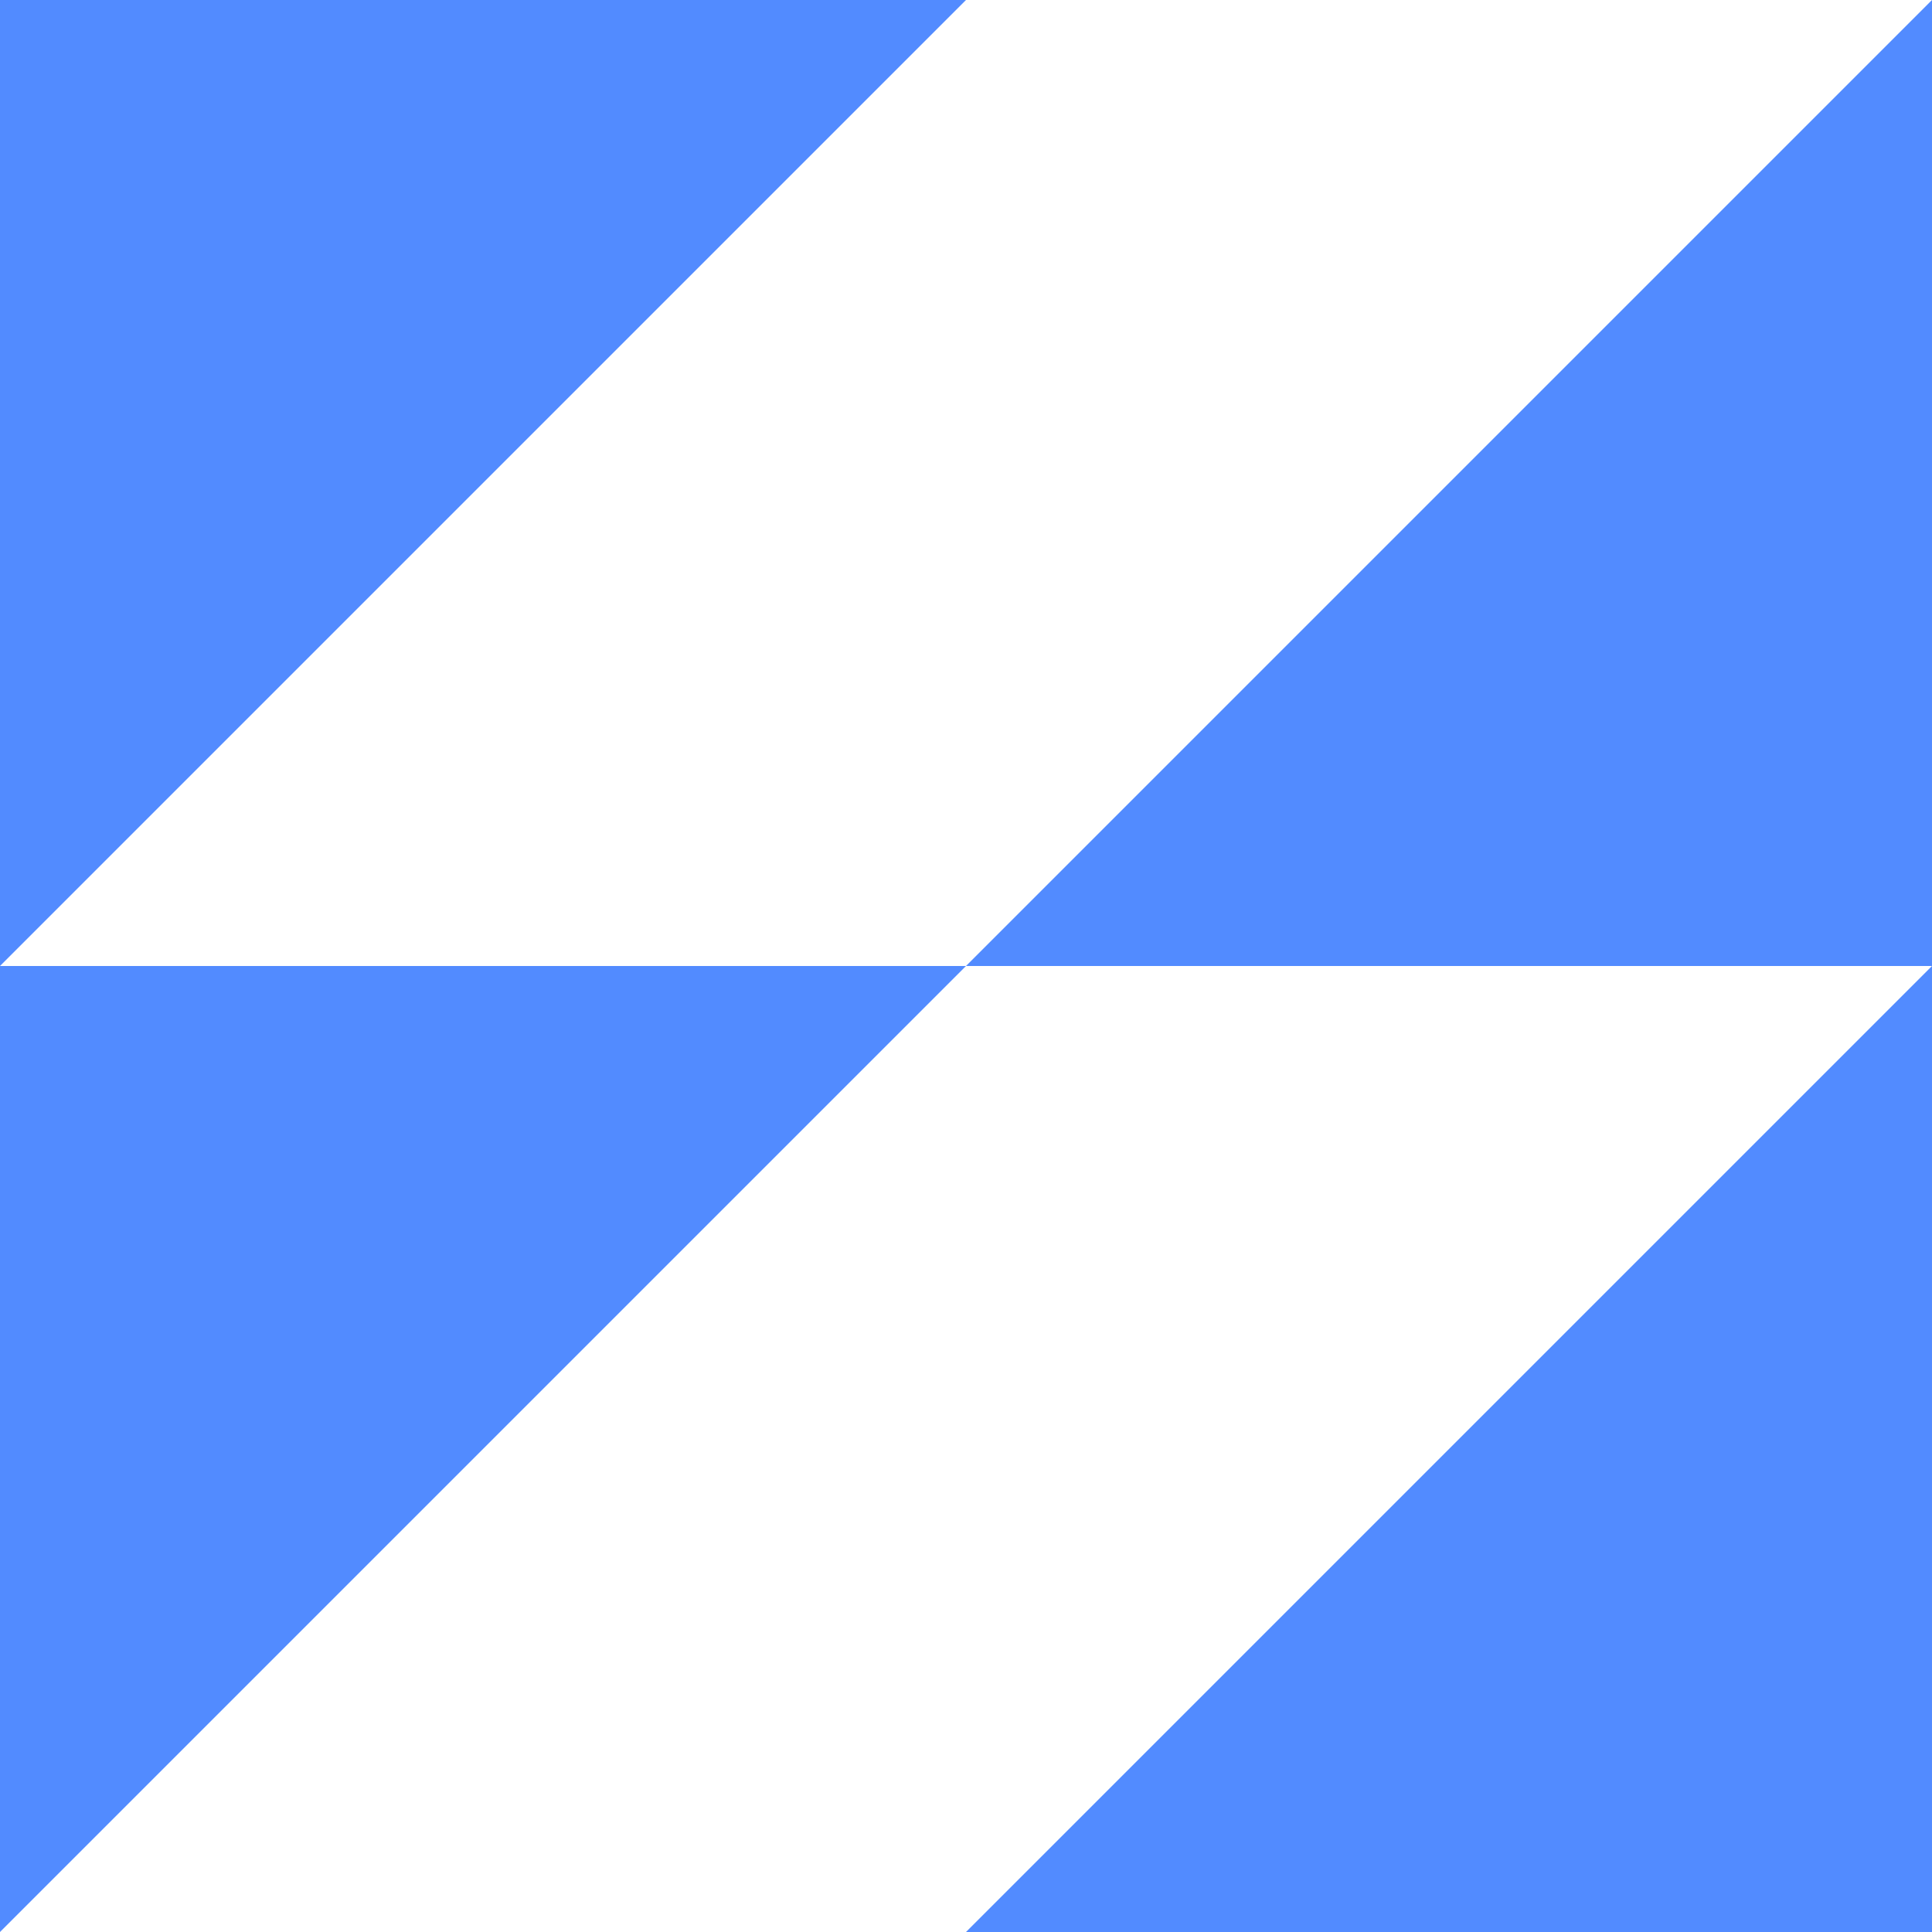
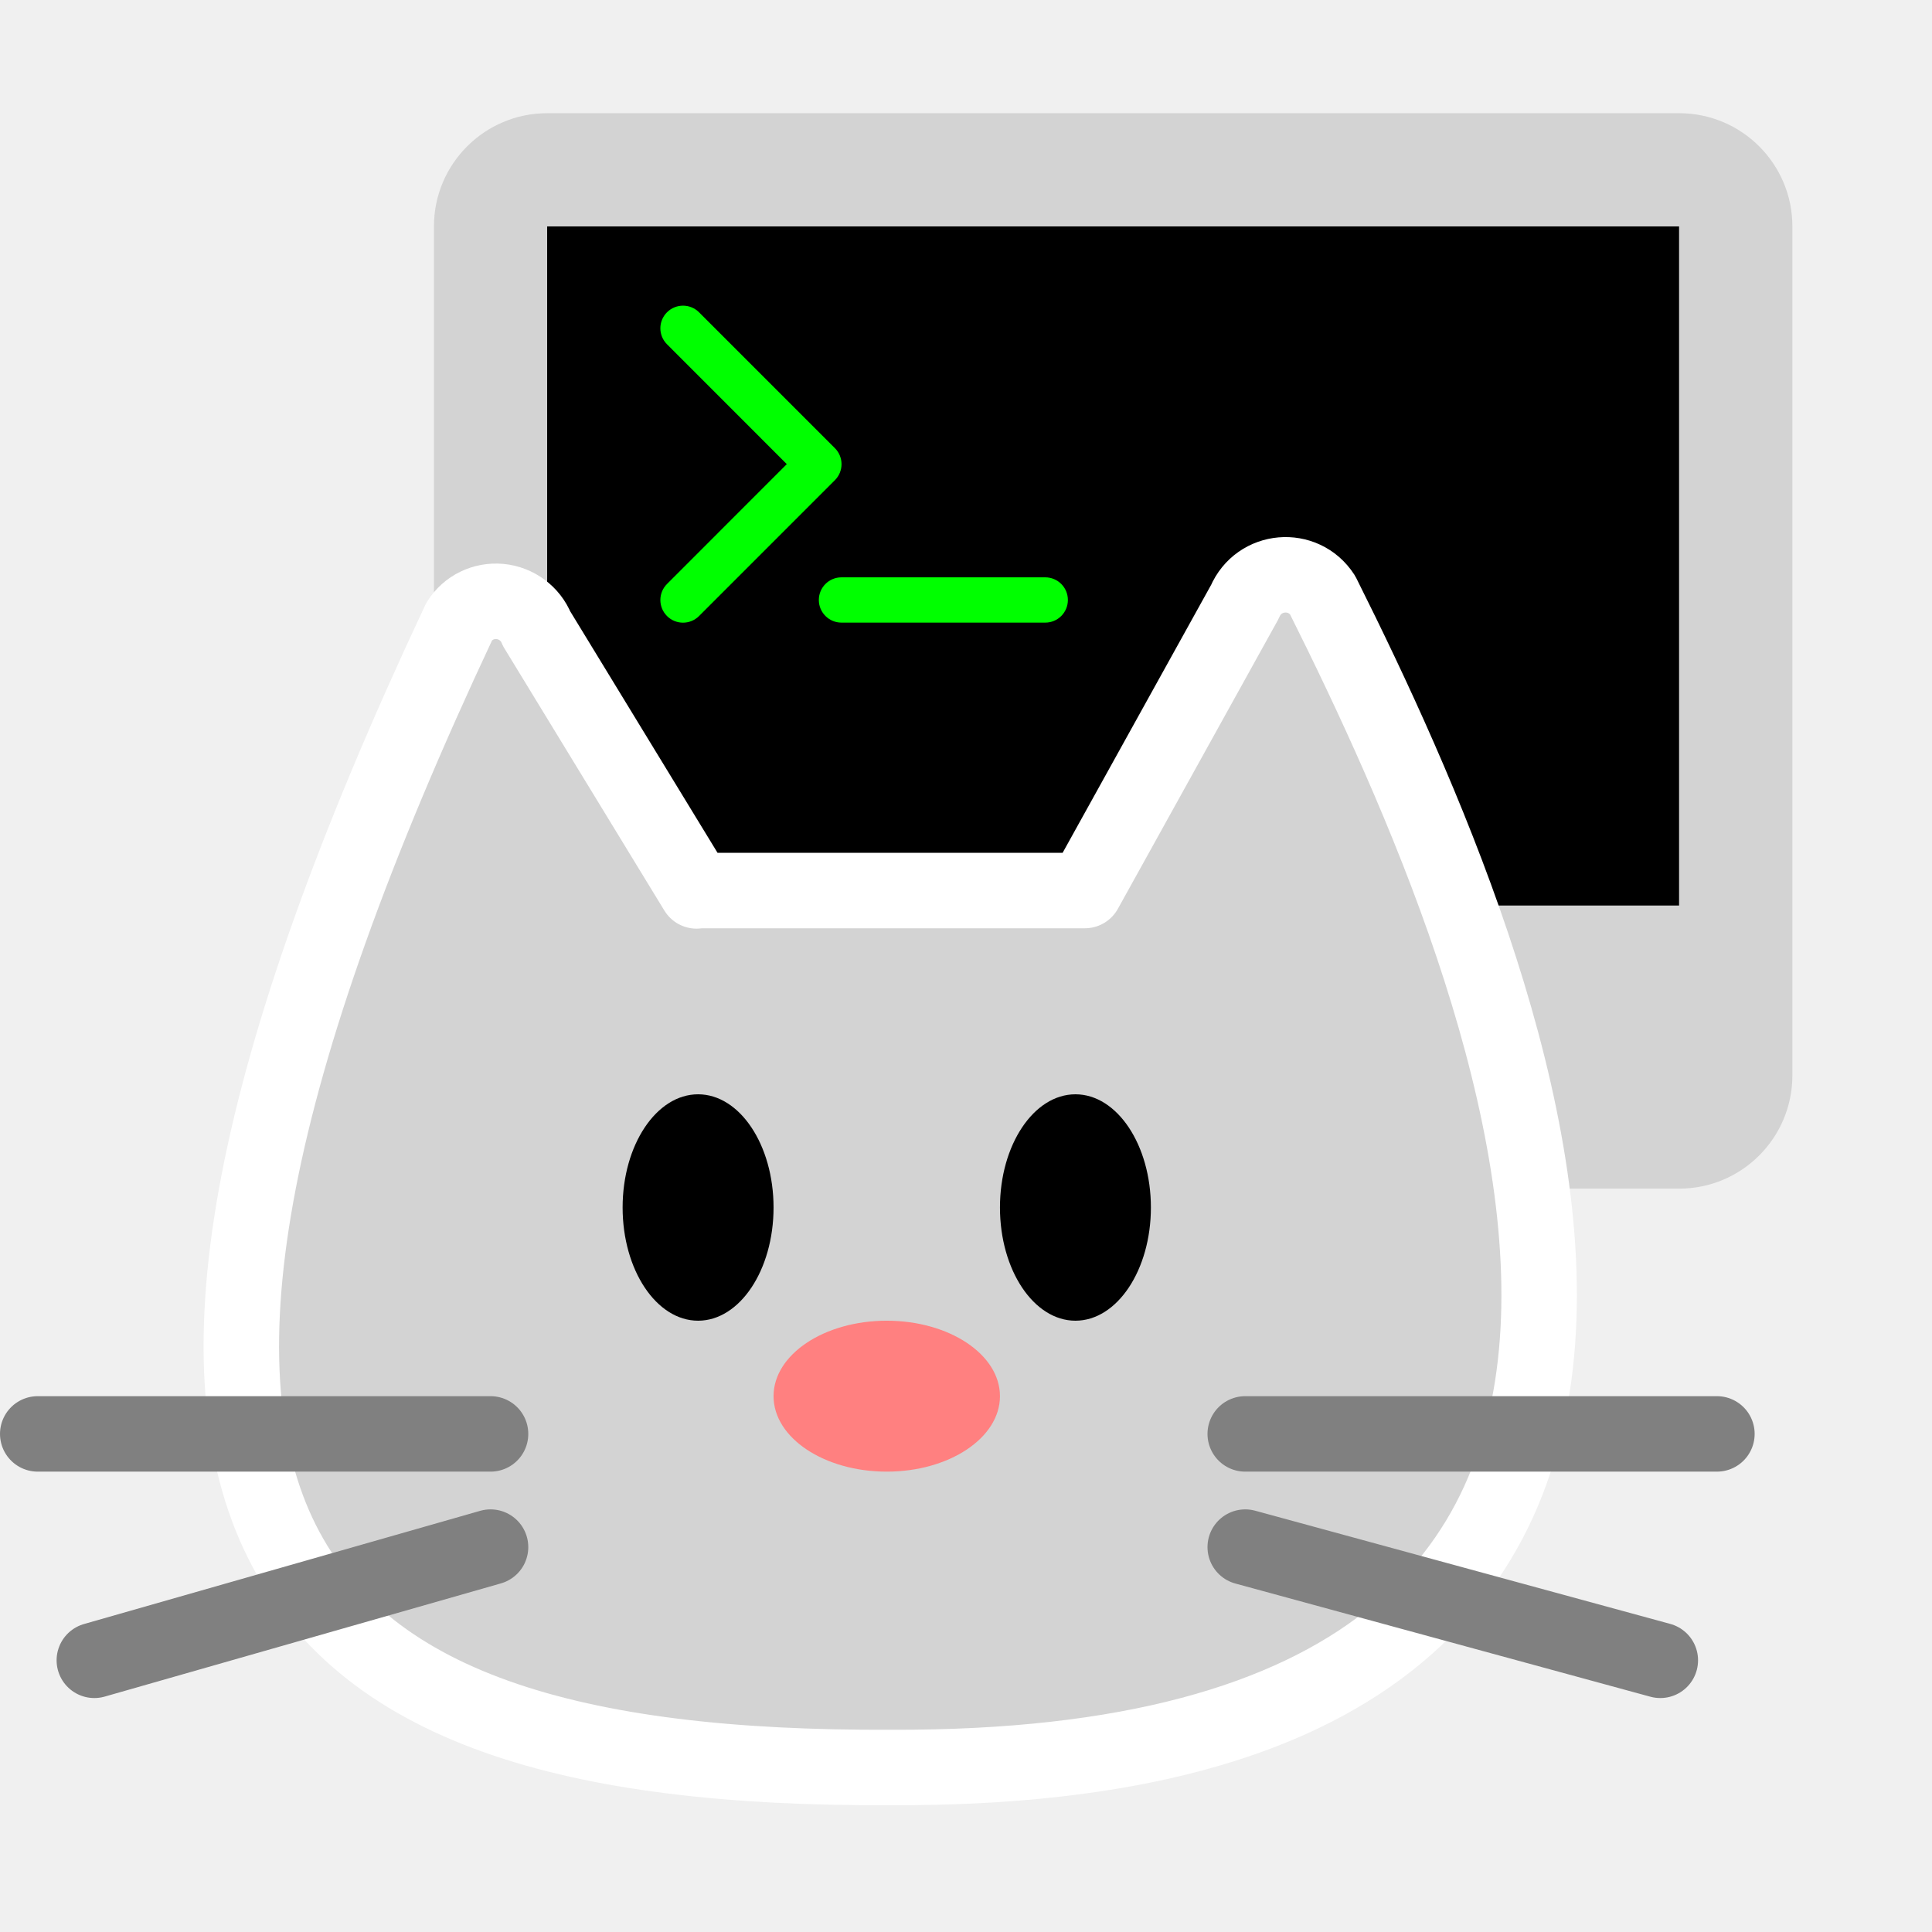
- <svg xmlns="http://www.w3.org/2000/svg" viewBox="0 0 512 512" height="512" width="512">
-   <path d="M 0 0,512 0,512 512,0 512 Z" fill="hsl(220, 100%, 66%)" />
-   <g style="fill:white">
-     <path d="M 256,0 0,256 256,256 512,0 Z" />
-     <path d="M 0,512 256,256 512,256 256,512 Z" />
+ <svg xmlns="http://www.w3.org/2000/svg" viewBox="0 0 512 512">
+   <defs>
+     <style>
+ 			#kitty #head {
+ 				stroke: white;
+ 				stroke-width: 20;
+ 				stroke-linecap: round;
+ 				stroke-linejoin: round;
+ 				fill: lightgrey;
+ 			}
+ 
+ 			#kitty #mouth, 
+ 			#kitty #whiskers {
+ 				stroke-width: 20;
+ 				stroke-linecap: round;
+ 			}
+ 
+ 			#kitty #eyes {
+ 				fill: black
+ 			}
+ 
+ 			#kitty #nose {
+ 				fill: hsl(0, 100%, 75%);
+ 			}
+ 
+ 			#kitty #mouth, 
+ 			#kitty #whiskers {
+ 				stroke: grey;
+ 			}
+ 
+ 			#computer path {
+ 				stroke: none;
+ 				stroke-width: 1.5;
+ 				stroke-linejoin: round;
+ 				fill: lightgrey;
+ 			}
+ 
+ 			#computer #prompt path {
+ 				fill: #00ff00;
+ 			}
+ 		</style>
+   </defs>
+   <rect width="512" height="512" fill="red" style="display:none" />
+   <g id="computer" transform="translate(115, 30) scale(15)">
+     <rect x="2" y="2" width="20" height="12" fill="black" />
+     <path d="M2 0c-1.104 0-2 .896-2 2v15c0 1.104.896 2 2 2h20c1.104 0 2-.896 2-2v-15c0-1.104-.896-2-2-2h-20zm20 14h-20v-12h20v12zm-6.599 7c0 1.6 1.744 2.625 2.599 3h-12c.938-.333 2.599-1.317 2.599-3h6.802z" stroke="black" fill="white" />
+     <g id="prompt" transform="translate(4, 3) scale(0.0125)">
+       <path d="M9.4 86.6C-3.1 74.1-3.1 53.9 9.4 41.4s32.8-12.5 45.3 0l192 192c12.5 12.5 12.5 32.8 0 45.3l-192 192c-12.5 12.5-32.8 12.5-45.3 0s-12.5-32.8 0-45.3L178.7 256 9.4 86.6zM256 416H544c17.7 0 32 14.3 32 32s-14.3 32-32 32H256c-17.7 0-32-14.3-32-32s14.3-32 32-32z" />
+     </g>
+   </g>
+   <g transform="translate(-20, 50)">
+     <g id="kitty" transform="translate(256, 256) scale(1) translate(-256, -256)">
+       <path id="head" d="M 204.6, 186.1 l -42.4 -69.5 c -1.6 -4 -5.4 -6.8 -9.7 -7.2 -4.3 -.4 -8.5, 1.6 -10.8, 5.3 -112.2, 238.9 -53.9, 304.5, 114.4, 303.7, 252.7, 1, 166.6 -206.3, 114.4 -310.7 -5.1-7.9 -16.9-6.9 -20.6, 1.8 l -42.4, 76.5 h -102.9 Z" />
+       <g id="eyes">
+         <ellipse cx="205" cy="270" rx="20" ry="30" />
+         <ellipse cx="305" cy="270" rx="20" ry="30" />
+       </g>
+       <g id="mouth" style="display:none">
+         <line x1="255" y1="315" x2="255" y2="365" />
+         <line x1="215" y1="370" x2="255" y2="365" />
+         <line x1="255" y1="365" x2="295" y2="370" />
+       </g>
+       <g id="nose">
+         <ellipse cx="255" cy="320" rx="30" ry="20" />
+       </g>
+       <g id="whiskers">
+         <line x1="30" y1="330" x2="150" y2="330" />
+         <line x1="45" y1="390" x2="150" y2="360" />
+         <line x1="475" y1="330" x2="350" y2="330" />
+         <line x1="460" y1="390" x2="350" y2="360" />
+       </g>
+     </g>
  </g>
</svg>
